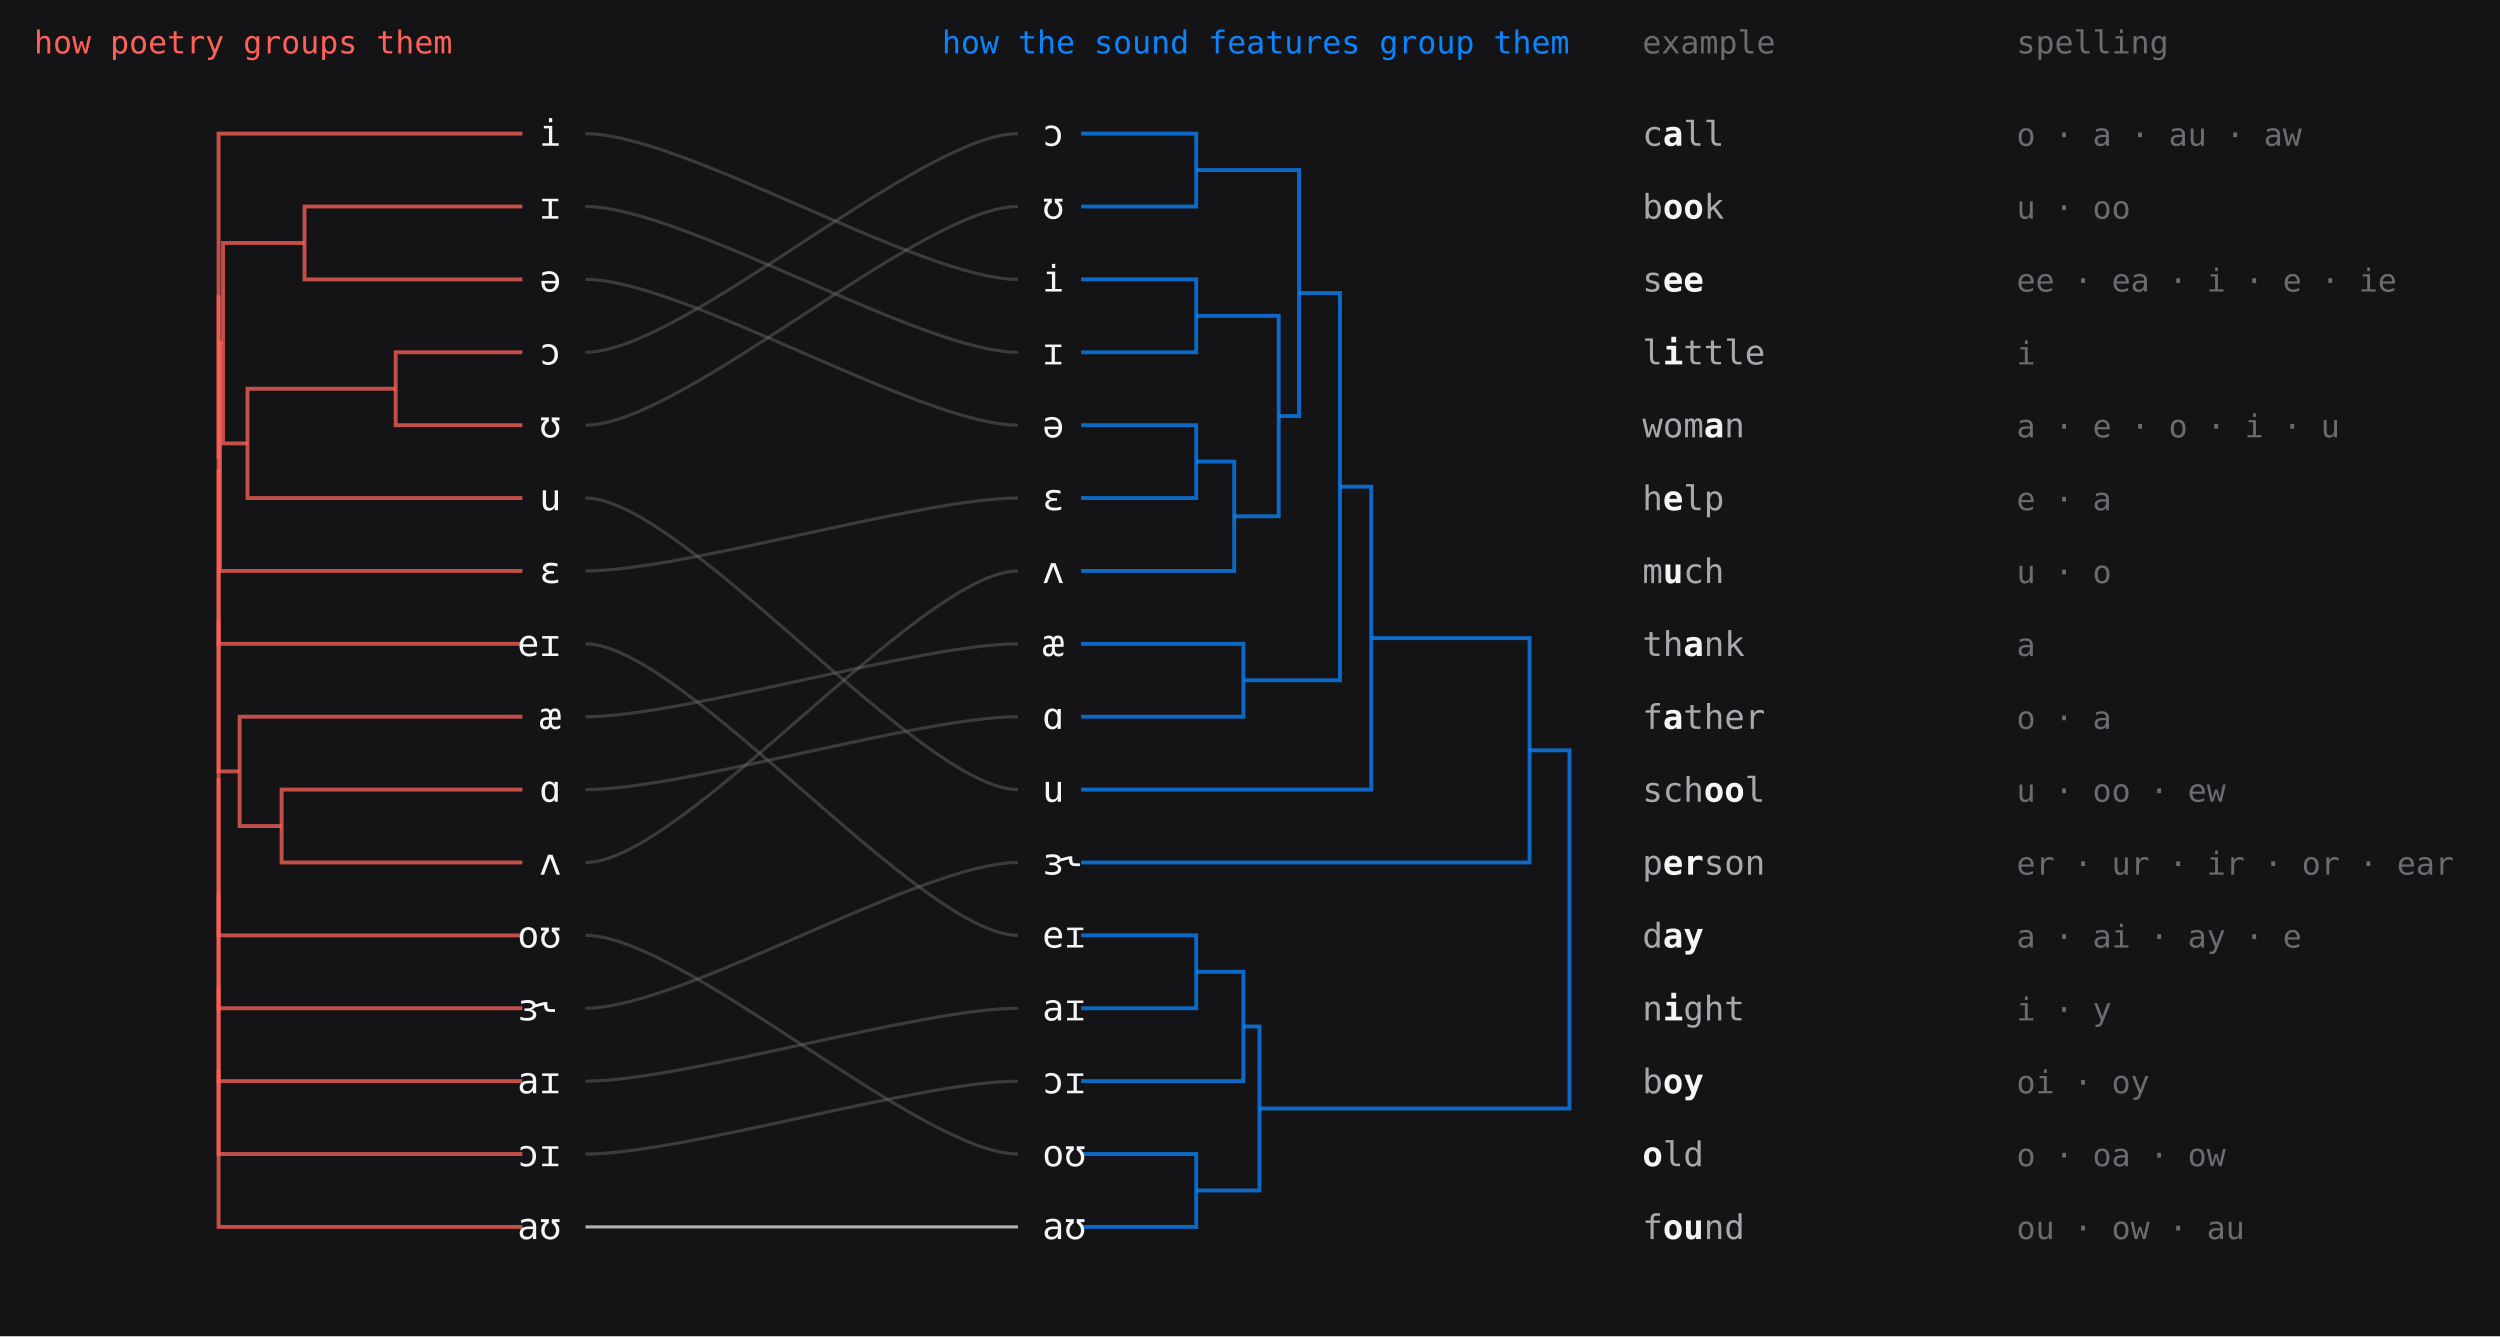
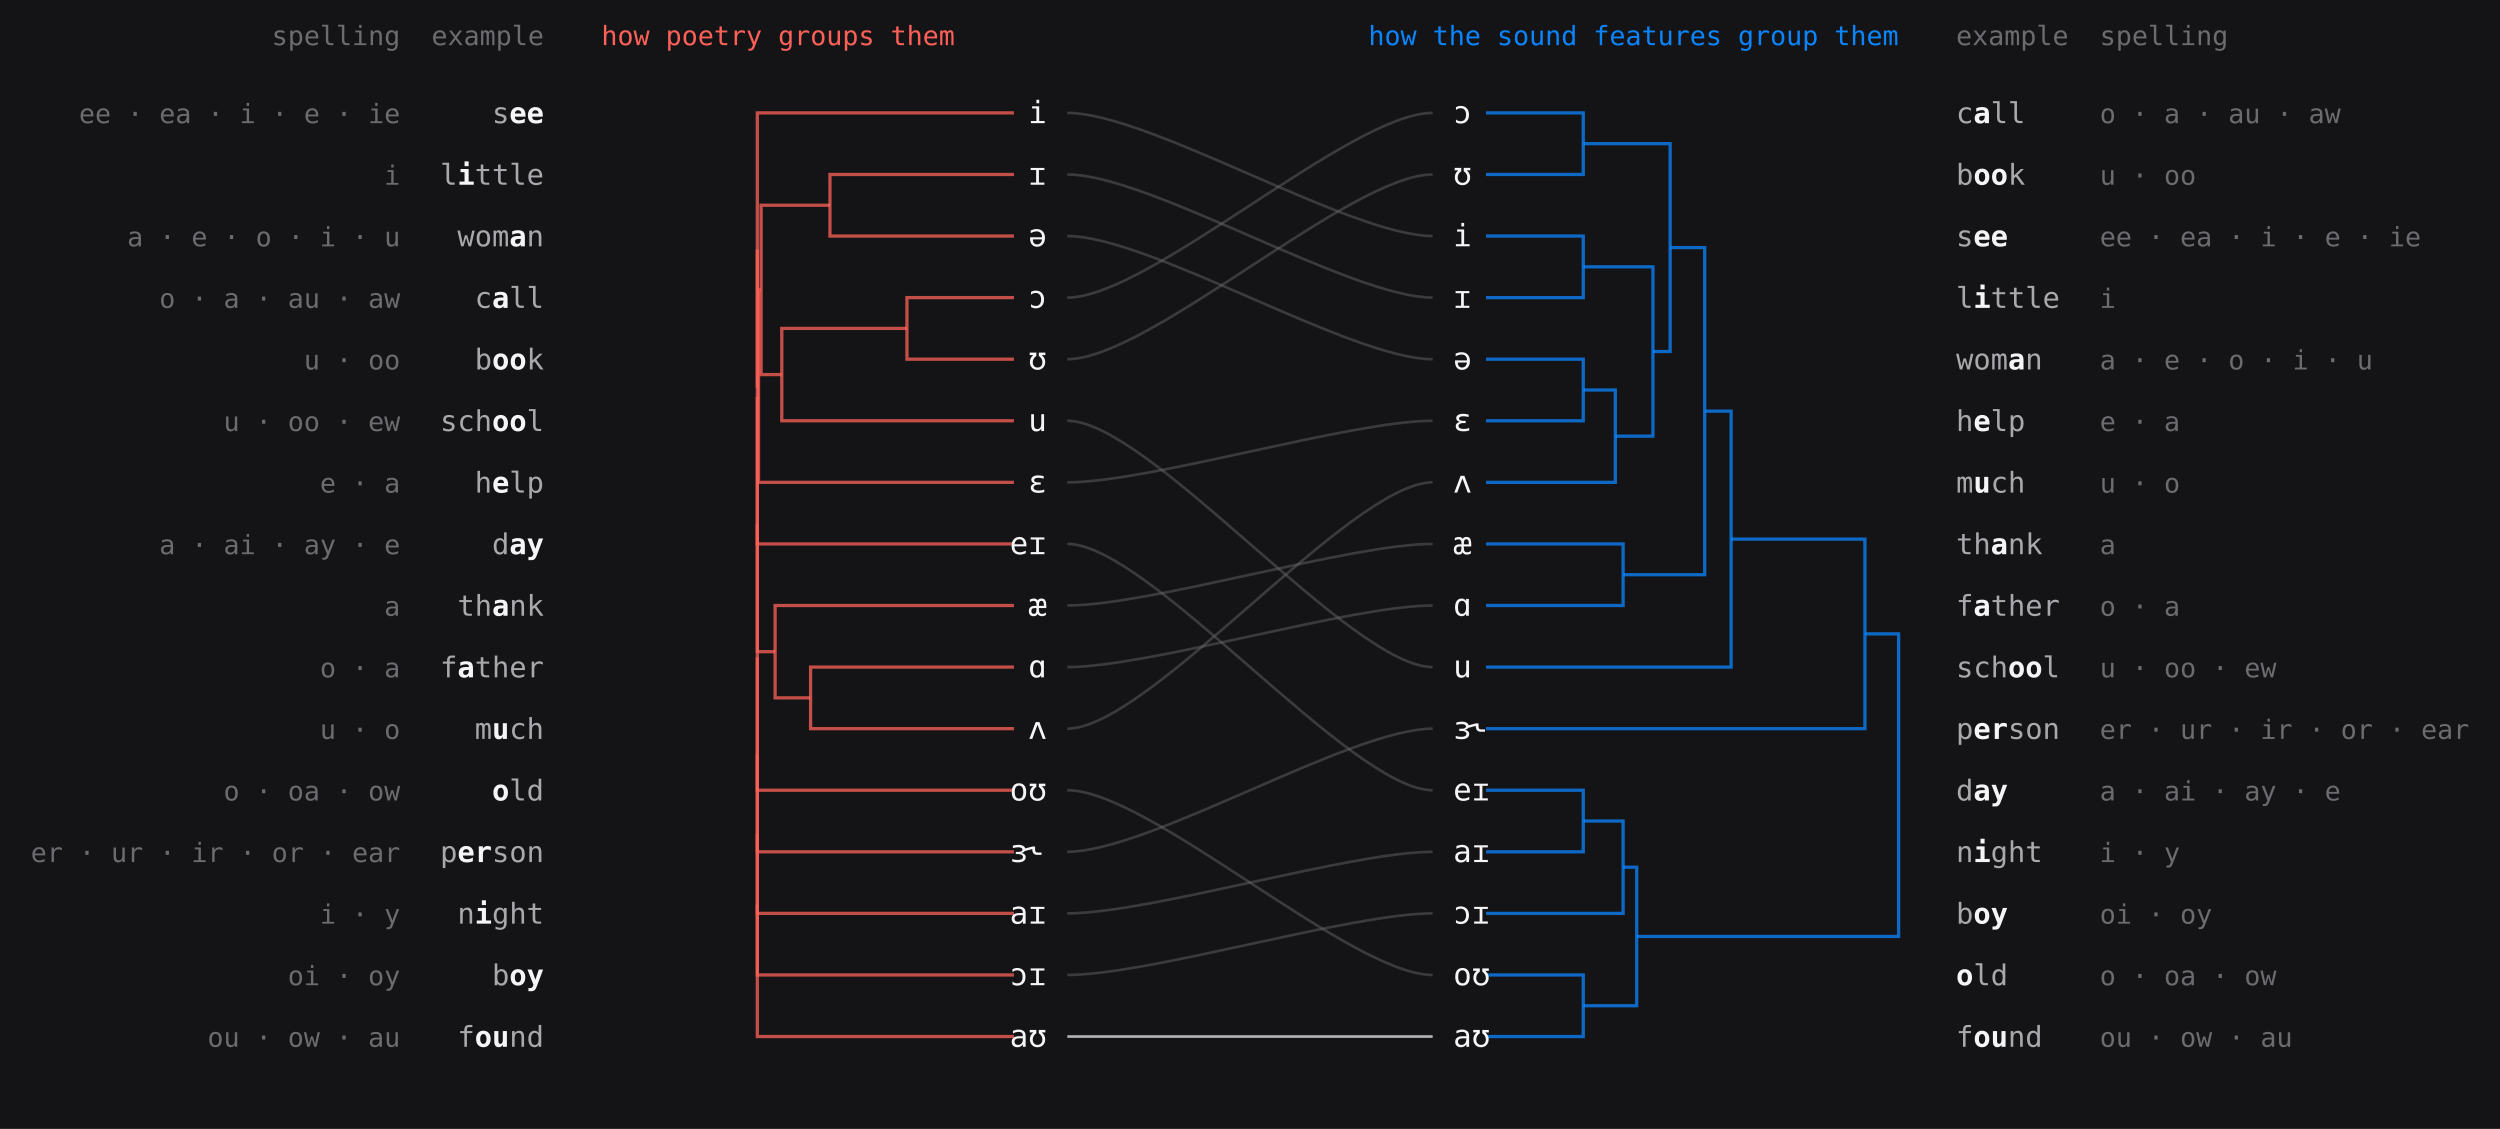
- <svg xmlns="http://www.w3.org/2000/svg" viewBox="0 0 1029 550" font-family="ui-monospace,Menlo,monospace">
-   <rect width="1029" height="550" fill="#141416" />
-   <path d="M215 85H125.353V115H215" fill="none" stroke="#ff6158" stroke-width="1.6" stroke-opacity=".75" />
-   <path d="M215 145H162.862V175H215" fill="none" stroke="#ff6158" stroke-width="1.6" stroke-opacity=".75" />
-   <path d="M162.862 160H101.884V205H215" fill="none" stroke="#ff6158" stroke-width="1.6" stroke-opacity=".75" />
-   <path d="M125.353 100H91.807V182.5H101.884" fill="none" stroke="#ff6158" stroke-width="1.6" stroke-opacity=".75" />
-   <path d="M91.807 141.25H90.557V235H215" fill="none" stroke="#ff6158" stroke-width="1.6" stroke-opacity=".75" />
-   <path d="M215 55H89.969V188.125H90.557" fill="none" stroke="#ff6158" stroke-width="1.6" stroke-opacity=".75" />
-   <path d="M89.969 121.562H89.969V265H215" fill="none" stroke="#ff6158" stroke-width="1.6" stroke-opacity=".75" />
-   <path d="M215 325H115.913V355H215" fill="none" stroke="#ff6158" stroke-width="1.6" stroke-opacity=".75" />
-   <path d="M215 295H98.634V340H115.913" fill="none" stroke="#ff6158" stroke-width="1.6" stroke-opacity=".75" />
-   <path d="M89.969 193.281H89.969V317.5H98.634" fill="none" stroke="#ff6158" stroke-width="1.6" stroke-opacity=".75" />
-   <path d="M89.969 255.391H89.969V385H215" fill="none" stroke="#ff6158" stroke-width="1.6" stroke-opacity=".75" />
-   <path d="M89.969 320.195H89.969V415H215" fill="none" stroke="#ff6158" stroke-width="1.6" stroke-opacity=".75" />
-   <path d="M89.969 367.598H89.969V445H215" fill="none" stroke="#ff6158" stroke-width="1.6" stroke-opacity=".75" />
-   <path d="M89.969 406.299H89.969V475H215" fill="none" stroke="#ff6158" stroke-width="1.6" stroke-opacity=".75" />
-   <path d="M89.969 440.649H89.969V505H215" fill="none" stroke="#ff6158" stroke-width="1.6" stroke-opacity=".75" />
-   <path d="M445 55H492.362V85H445" fill="none" stroke="#0b85fe" stroke-width="1.6" stroke-opacity=".75" />
-   <path d="M445 115H492.362V145H445" fill="none" stroke="#0b85fe" stroke-width="1.6" stroke-opacity=".75" />
-   <path d="M445 175H492.362V205H445" fill="none" stroke="#0b85fe" stroke-width="1.6" stroke-opacity=".75" />
-   <path d="M492.362 190H507.991V235H445" fill="none" stroke="#0b85fe" stroke-width="1.6" stroke-opacity=".75" />
-   <path d="M492.362 130H526.308V212.5H507.991" fill="none" stroke="#0b85fe" stroke-width="1.6" stroke-opacity=".75" />
-   <path d="M492.362 70H534.697V171.25H526.308" fill="none" stroke="#0b85fe" stroke-width="1.6" stroke-opacity=".75" />
-   <path d="M445 265H511.779V295H445" fill="none" stroke="#0b85fe" stroke-width="1.6" stroke-opacity=".75" />
-   <path d="M534.697 120.625H551.526V280H511.779" fill="none" stroke="#0b85fe" stroke-width="1.6" stroke-opacity=".75" />
-   <path d="M551.526 200.312H564.405V325H445" fill="none" stroke="#0b85fe" stroke-width="1.6" stroke-opacity=".75" />
-   <path d="M564.405 262.656H629.583V355H445" fill="none" stroke="#0b85fe" stroke-width="1.6" stroke-opacity=".75" />
-   <path d="M445 385H492.362V415H445" fill="none" stroke="#0b85fe" stroke-width="1.6" stroke-opacity=".75" />
-   <path d="M492.362 400H511.779V445H445" fill="none" stroke="#0b85fe" stroke-width="1.6" stroke-opacity=".75" />
-   <path d="M445 475H492.362V505H445" fill="none" stroke="#0b85fe" stroke-width="1.6" stroke-opacity=".75" />
-   <path d="M511.779 422.5H518.406V490H492.362" fill="none" stroke="#0b85fe" stroke-width="1.6" stroke-opacity=".75" />
-   <path d="M629.583 308.828H646V456.25H518.406" fill="none" stroke="#0b85fe" stroke-width="1.6" stroke-opacity=".75" />
-   <path d="M241 55C281 55 379 115 419 115" fill="none" stroke="#6b6b70" stroke-width="1.3" stroke-opacity="0.45" />
-   <text x="231" y="60" text-anchor="end" fill="#f5f5f7" font-size="15">i</text>
-   <text x="429" y="120" fill="#f5f5f7" font-size="15">i</text>
-   <path d="M241 85C281 85 379 145 419 145" fill="none" stroke="#6b6b70" stroke-width="1.3" stroke-opacity="0.45" />
-   <text x="231" y="90" text-anchor="end" fill="#f5f5f7" font-size="15">ɪ</text>
-   <text x="429" y="150" fill="#f5f5f7" font-size="15">ɪ</text>
-   <path d="M241 115C281 115 379 175 419 175" fill="none" stroke="#6b6b70" stroke-width="1.3" stroke-opacity="0.45" />
-   <text x="231" y="120" text-anchor="end" fill="#f5f5f7" font-size="15">ə</text>
-   <text x="429" y="180" fill="#f5f5f7" font-size="15">ə</text>
-   <path d="M241 145C281 145 379 55 419 55" fill="none" stroke="#6b6b70" stroke-width="1.3" stroke-opacity="0.45" />
-   <text x="231" y="150" text-anchor="end" fill="#f5f5f7" font-size="15">ɔ</text>
-   <text x="429" y="60" fill="#f5f5f7" font-size="15">ɔ</text>
-   <path d="M241 175C281 175 379 85 419 85" fill="none" stroke="#6b6b70" stroke-width="1.3" stroke-opacity="0.45" />
-   <text x="231" y="180" text-anchor="end" fill="#f5f5f7" font-size="15">ʊ</text>
-   <text x="429" y="90" fill="#f5f5f7" font-size="15">ʊ</text>
-   <path d="M241 205C281 205 379 325 419 325" fill="none" stroke="#6b6b70" stroke-width="1.3" stroke-opacity="0.45" />
-   <text x="231" y="210" text-anchor="end" fill="#f5f5f7" font-size="15">u</text>
-   <text x="429" y="330" fill="#f5f5f7" font-size="15">u</text>
-   <path d="M241 235C281 235 379 205 419 205" fill="none" stroke="#6b6b70" stroke-width="1.3" stroke-opacity="0.45" />
-   <text x="231" y="240" text-anchor="end" fill="#f5f5f7" font-size="15">ɛ</text>
-   <text x="429" y="210" fill="#f5f5f7" font-size="15">ɛ</text>
-   <path d="M241 265C281 265 379 385 419 385" fill="none" stroke="#6b6b70" stroke-width="1.3" stroke-opacity="0.45" />
-   <text x="231" y="270" text-anchor="end" fill="#f5f5f7" font-size="15">eɪ</text>
-   <text x="429" y="390" fill="#f5f5f7" font-size="15">eɪ</text>
-   <path d="M241 295C281 295 379 265 419 265" fill="none" stroke="#6b6b70" stroke-width="1.3" stroke-opacity="0.45" />
-   <text x="231" y="300" text-anchor="end" fill="#f5f5f7" font-size="15">æ</text>
-   <text x="429" y="270" fill="#f5f5f7" font-size="15">æ</text>
-   <path d="M241 325C281 325 379 295 419 295" fill="none" stroke="#6b6b70" stroke-width="1.3" stroke-opacity="0.45" />
-   <text x="231" y="330" text-anchor="end" fill="#f5f5f7" font-size="15">ɑ</text>
-   <text x="429" y="300" fill="#f5f5f7" font-size="15">ɑ</text>
-   <path d="M241 355C281 355 379 235 419 235" fill="none" stroke="#6b6b70" stroke-width="1.3" stroke-opacity="0.45" />
-   <text x="231" y="360" text-anchor="end" fill="#f5f5f7" font-size="15">ʌ</text>
-   <text x="429" y="240" fill="#f5f5f7" font-size="15">ʌ</text>
-   <path d="M241 385C281 385 379 475 419 475" fill="none" stroke="#6b6b70" stroke-width="1.3" stroke-opacity="0.45" />
-   <text x="231" y="390" text-anchor="end" fill="#f5f5f7" font-size="15">oʊ</text>
-   <text x="429" y="480" fill="#f5f5f7" font-size="15">oʊ</text>
-   <path d="M241 415C281 415 379 355 419 355" fill="none" stroke="#6b6b70" stroke-width="1.3" stroke-opacity="0.45" />
-   <text x="231" y="420" text-anchor="end" fill="#f5f5f7" font-size="15">ɜ˞</text>
-   <text x="429" y="360" fill="#f5f5f7" font-size="15">ɜ˞</text>
-   <path d="M241 445C281 445 379 415 419 415" fill="none" stroke="#6b6b70" stroke-width="1.3" stroke-opacity="0.45" />
-   <text x="231" y="450" text-anchor="end" fill="#f5f5f7" font-size="15">aɪ</text>
-   <text x="429" y="420" fill="#f5f5f7" font-size="15">aɪ</text>
-   <path d="M241 475C281 475 379 445 419 445" fill="none" stroke="#6b6b70" stroke-width="1.3" stroke-opacity="0.45" />
-   <text x="231" y="480" text-anchor="end" fill="#f5f5f7" font-size="15">ɔɪ</text>
-   <text x="429" y="450" fill="#f5f5f7" font-size="15">ɔɪ</text>
-   <path d="M241 505C281 505 379 505 419 505" fill="none" stroke="#f5f5f7" stroke-width="1.3" stroke-opacity="0.7" />
-   <text x="231" y="510" text-anchor="end" fill="#f5f5f7" font-size="15">aʊ</text>
-   <text x="429" y="510" fill="#f5f5f7" font-size="15">aʊ</text>
-   <text x="676" y="60" fill="#a8a8ad" font-size="14">c<tspan font-weight="700" fill="#f5f5f7">a</tspan>ll</text>
-   <text x="830" y="60" fill="#6b6b70" font-size="13">o · a · au · aw</text>
-   <text x="676" y="90" fill="#a8a8ad" font-size="14">b<tspan font-weight="700" fill="#f5f5f7">oo</tspan>k</text>
-   <text x="830" y="90" fill="#6b6b70" font-size="13">u · oo</text>
-   <text x="676" y="120" fill="#a8a8ad" font-size="14">s<tspan font-weight="700" fill="#f5f5f7">ee</tspan>
+ <svg xmlns="http://www.w3.org/2000/svg" viewBox="0 0 1218 550" font-family="ui-monospace,Menlo,monospace">
+   <rect width="1218" height="550" fill="#141416" />
+   <path d="M494 85H404.353V115H494" fill="none" stroke="#ff6158" stroke-width="1.6" stroke-opacity=".75" />
+   <path d="M494 145H441.862V175H494" fill="none" stroke="#ff6158" stroke-width="1.6" stroke-opacity=".75" />
+   <path d="M441.862 160H380.884V205H494" fill="none" stroke="#ff6158" stroke-width="1.6" stroke-opacity=".75" />
+   <path d="M404.353 100H370.807V182.5H380.884" fill="none" stroke="#ff6158" stroke-width="1.6" stroke-opacity=".75" />
+   <path d="M370.807 141.25H369.557V235H494" fill="none" stroke="#ff6158" stroke-width="1.6" stroke-opacity=".75" />
+   <path d="M494 55H368.969V188.125H369.557" fill="none" stroke="#ff6158" stroke-width="1.6" stroke-opacity=".75" />
+   <path d="M368.969 121.562H368.969V265H494" fill="none" stroke="#ff6158" stroke-width="1.6" stroke-opacity=".75" />
+   <path d="M494 325H394.913V355H494" fill="none" stroke="#ff6158" stroke-width="1.6" stroke-opacity=".75" />
+   <path d="M494 295H377.634V340H394.913" fill="none" stroke="#ff6158" stroke-width="1.6" stroke-opacity=".75" />
+   <path d="M368.969 193.281H368.969V317.5H377.634" fill="none" stroke="#ff6158" stroke-width="1.6" stroke-opacity=".75" />
+   <path d="M368.969 255.391H368.969V385H494" fill="none" stroke="#ff6158" stroke-width="1.6" stroke-opacity=".75" />
+   <path d="M368.969 320.195H368.969V415H494" fill="none" stroke="#ff6158" stroke-width="1.6" stroke-opacity=".75" />
+   <path d="M368.969 367.598H368.969V445H494" fill="none" stroke="#ff6158" stroke-width="1.6" stroke-opacity=".75" />
+   <path d="M368.969 406.299H368.969V475H494" fill="none" stroke="#ff6158" stroke-width="1.6" stroke-opacity=".75" />
+   <path d="M368.969 440.649H368.969V505H494" fill="none" stroke="#ff6158" stroke-width="1.6" stroke-opacity=".75" />
+   <path d="M724 55H771.362V85H724" fill="none" stroke="#0b85fe" stroke-width="1.6" stroke-opacity=".75" />
+   <path d="M724 115H771.362V145H724" fill="none" stroke="#0b85fe" stroke-width="1.6" stroke-opacity=".75" />
+   <path d="M724 175H771.362V205H724" fill="none" stroke="#0b85fe" stroke-width="1.6" stroke-opacity=".75" />
+   <path d="M771.362 190H786.991V235H724" fill="none" stroke="#0b85fe" stroke-width="1.6" stroke-opacity=".75" />
+   <path d="M771.362 130H805.308V212.5H786.991" fill="none" stroke="#0b85fe" stroke-width="1.6" stroke-opacity=".75" />
+   <path d="M771.362 70H813.697V171.25H805.308" fill="none" stroke="#0b85fe" stroke-width="1.6" stroke-opacity=".75" />
+   <path d="M724 265H790.779V295H724" fill="none" stroke="#0b85fe" stroke-width="1.6" stroke-opacity=".75" />
+   <path d="M813.697 120.625H830.526V280H790.779" fill="none" stroke="#0b85fe" stroke-width="1.6" stroke-opacity=".75" />
+   <path d="M830.526 200.312H843.405V325H724" fill="none" stroke="#0b85fe" stroke-width="1.6" stroke-opacity=".75" />
+   <path d="M843.405 262.656H908.583V355H724" fill="none" stroke="#0b85fe" stroke-width="1.6" stroke-opacity=".75" />
+   <path d="M724 385H771.362V415H724" fill="none" stroke="#0b85fe" stroke-width="1.6" stroke-opacity=".75" />
+   <path d="M771.362 400H790.779V445H724" fill="none" stroke="#0b85fe" stroke-width="1.6" stroke-opacity=".75" />
+   <path d="M724 475H771.362V505H724" fill="none" stroke="#0b85fe" stroke-width="1.6" stroke-opacity=".75" />
+   <path d="M790.779 422.5H797.406V490H771.362" fill="none" stroke="#0b85fe" stroke-width="1.6" stroke-opacity=".75" />
+   <path d="M908.583 308.828H925V456.25H797.406" fill="none" stroke="#0b85fe" stroke-width="1.6" stroke-opacity=".75" />
+   <path d="M520 55C560 55 658 115 698 115" fill="none" stroke="#6b6b70" stroke-width="1.3" stroke-opacity="0.45" />
+   <text x="510" y="60" text-anchor="end" fill="#f5f5f7" font-size="15">i</text>
+   <text x="708" y="120" fill="#f5f5f7" font-size="15">i</text>
+   <path d="M520 85C560 85 658 145 698 145" fill="none" stroke="#6b6b70" stroke-width="1.3" stroke-opacity="0.45" />
+   <text x="510" y="90" text-anchor="end" fill="#f5f5f7" font-size="15">ɪ</text>
+   <text x="708" y="150" fill="#f5f5f7" font-size="15">ɪ</text>
+   <path d="M520 115C560 115 658 175 698 175" fill="none" stroke="#6b6b70" stroke-width="1.3" stroke-opacity="0.45" />
+   <text x="510" y="120" text-anchor="end" fill="#f5f5f7" font-size="15">ə</text>
+   <text x="708" y="180" fill="#f5f5f7" font-size="15">ə</text>
+   <path d="M520 145C560 145 658 55 698 55" fill="none" stroke="#6b6b70" stroke-width="1.3" stroke-opacity="0.45" />
+   <text x="510" y="150" text-anchor="end" fill="#f5f5f7" font-size="15">ɔ</text>
+   <text x="708" y="60" fill="#f5f5f7" font-size="15">ɔ</text>
+   <path d="M520 175C560 175 658 85 698 85" fill="none" stroke="#6b6b70" stroke-width="1.3" stroke-opacity="0.45" />
+   <text x="510" y="180" text-anchor="end" fill="#f5f5f7" font-size="15">ʊ</text>
+   <text x="708" y="90" fill="#f5f5f7" font-size="15">ʊ</text>
+   <path d="M520 205C560 205 658 325 698 325" fill="none" stroke="#6b6b70" stroke-width="1.3" stroke-opacity="0.45" />
+   <text x="510" y="210" text-anchor="end" fill="#f5f5f7" font-size="15">u</text>
+   <text x="708" y="330" fill="#f5f5f7" font-size="15">u</text>
+   <path d="M520 235C560 235 658 205 698 205" fill="none" stroke="#6b6b70" stroke-width="1.3" stroke-opacity="0.45" />
+   <text x="510" y="240" text-anchor="end" fill="#f5f5f7" font-size="15">ɛ</text>
+   <text x="708" y="210" fill="#f5f5f7" font-size="15">ɛ</text>
+   <path d="M520 265C560 265 658 385 698 385" fill="none" stroke="#6b6b70" stroke-width="1.3" stroke-opacity="0.45" />
+   <text x="510" y="270" text-anchor="end" fill="#f5f5f7" font-size="15">eɪ</text>
+   <text x="708" y="390" fill="#f5f5f7" font-size="15">eɪ</text>
+   <path d="M520 295C560 295 658 265 698 265" fill="none" stroke="#6b6b70" stroke-width="1.3" stroke-opacity="0.45" />
+   <text x="510" y="300" text-anchor="end" fill="#f5f5f7" font-size="15">æ</text>
+   <text x="708" y="270" fill="#f5f5f7" font-size="15">æ</text>
+   <path d="M520 325C560 325 658 295 698 295" fill="none" stroke="#6b6b70" stroke-width="1.3" stroke-opacity="0.45" />
+   <text x="510" y="330" text-anchor="end" fill="#f5f5f7" font-size="15">ɑ</text>
+   <text x="708" y="300" fill="#f5f5f7" font-size="15">ɑ</text>
+   <path d="M520 355C560 355 658 235 698 235" fill="none" stroke="#6b6b70" stroke-width="1.3" stroke-opacity="0.45" />
+   <text x="510" y="360" text-anchor="end" fill="#f5f5f7" font-size="15">ʌ</text>
+   <text x="708" y="240" fill="#f5f5f7" font-size="15">ʌ</text>
+   <path d="M520 385C560 385 658 475 698 475" fill="none" stroke="#6b6b70" stroke-width="1.3" stroke-opacity="0.45" />
+   <text x="510" y="390" text-anchor="end" fill="#f5f5f7" font-size="15">oʊ</text>
+   <text x="708" y="480" fill="#f5f5f7" font-size="15">oʊ</text>
+   <path d="M520 415C560 415 658 355 698 355" fill="none" stroke="#6b6b70" stroke-width="1.3" stroke-opacity="0.45" />
+   <text x="510" y="420" text-anchor="end" fill="#f5f5f7" font-size="15">ɜ˞</text>
+   <text x="708" y="360" fill="#f5f5f7" font-size="15">ɜ˞</text>
+   <path d="M520 445C560 445 658 415 698 415" fill="none" stroke="#6b6b70" stroke-width="1.3" stroke-opacity="0.45" />
+   <text x="510" y="450" text-anchor="end" fill="#f5f5f7" font-size="15">aɪ</text>
+   <text x="708" y="420" fill="#f5f5f7" font-size="15">aɪ</text>
+   <path d="M520 475C560 475 658 445 698 445" fill="none" stroke="#6b6b70" stroke-width="1.3" stroke-opacity="0.45" />
+   <text x="510" y="480" text-anchor="end" fill="#f5f5f7" font-size="15">ɔɪ</text>
+   <text x="708" y="450" fill="#f5f5f7" font-size="15">ɔɪ</text>
+   <path d="M520 505C560 505 658 505 698 505" fill="none" stroke="#f5f5f7" stroke-width="1.3" stroke-opacity="0.7" />
+   <text x="510" y="510" text-anchor="end" fill="#f5f5f7" font-size="15">aʊ</text>
+   <text x="708" y="510" fill="#f5f5f7" font-size="15">aʊ</text>
+   <text x="265" y="60" text-anchor="end" fill="#a8a8ad" font-size="14">s<tspan font-weight="700" fill="#f5f5f7">ee</tspan>
  </text>
-   <text x="830" y="120" fill="#6b6b70" font-size="13">ee · ea · i · e · ie</text>
-   <text x="676" y="150" fill="#a8a8ad" font-size="14">l<tspan font-weight="700" fill="#f5f5f7">i</tspan>ttle</text>
-   <text x="830" y="150" fill="#6b6b70" font-size="13">i</text>
-   <text x="676" y="180" fill="#a8a8ad" font-size="14">wom<tspan font-weight="700" fill="#f5f5f7">a</tspan>n</text>
-   <text x="830" y="180" fill="#6b6b70" font-size="13">a · e · o · i · u</text>
-   <text x="676" y="210" fill="#a8a8ad" font-size="14">h<tspan font-weight="700" fill="#f5f5f7">e</tspan>lp</text>
-   <text x="830" y="210" fill="#6b6b70" font-size="13">e · a</text>
-   <text x="676" y="240" fill="#a8a8ad" font-size="14">m<tspan font-weight="700" fill="#f5f5f7">u</tspan>ch</text>
-   <text x="830" y="240" fill="#6b6b70" font-size="13">u · o</text>
-   <text x="676" y="270" fill="#a8a8ad" font-size="14">th<tspan font-weight="700" fill="#f5f5f7">a</tspan>nk</text>
-   <text x="830" y="270" fill="#6b6b70" font-size="13">a</text>
-   <text x="676" y="300" fill="#a8a8ad" font-size="14">f<tspan font-weight="700" fill="#f5f5f7">a</tspan>ther</text>
-   <text x="830" y="300" fill="#6b6b70" font-size="13">o · a</text>
-   <text x="676" y="330" fill="#a8a8ad" font-size="14">sch<tspan font-weight="700" fill="#f5f5f7">oo</tspan>l</text>
-   <text x="830" y="330" fill="#6b6b70" font-size="13">u · oo · ew</text>
-   <text x="676" y="360" fill="#a8a8ad" font-size="14">p<tspan font-weight="700" fill="#f5f5f7">er</tspan>son</text>
-   <text x="830" y="360" fill="#6b6b70" font-size="13">er · ur · ir · or · ear</text>
-   <text x="676" y="390" fill="#a8a8ad" font-size="14">d<tspan font-weight="700" fill="#f5f5f7">ay</tspan>
+   <text x="195" y="60" text-anchor="end" fill="#6b6b70" font-size="13">ee · ea · i · e · ie</text>
+   <text x="265" y="90" text-anchor="end" fill="#a8a8ad" font-size="14">l<tspan font-weight="700" fill="#f5f5f7">i</tspan>ttle</text>
+   <text x="195" y="90" text-anchor="end" fill="#6b6b70" font-size="13">i</text>
+   <text x="265" y="120" text-anchor="end" fill="#a8a8ad" font-size="14">wom<tspan font-weight="700" fill="#f5f5f7">a</tspan>n</text>
+   <text x="195" y="120" text-anchor="end" fill="#6b6b70" font-size="13">a · e · o · i · u</text>
+   <text x="265" y="150" text-anchor="end" fill="#a8a8ad" font-size="14">c<tspan font-weight="700" fill="#f5f5f7">a</tspan>ll</text>
+   <text x="195" y="150" text-anchor="end" fill="#6b6b70" font-size="13">o · a · au · aw</text>
+   <text x="265" y="180" text-anchor="end" fill="#a8a8ad" font-size="14">b<tspan font-weight="700" fill="#f5f5f7">oo</tspan>k</text>
+   <text x="195" y="180" text-anchor="end" fill="#6b6b70" font-size="13">u · oo</text>
+   <text x="265" y="210" text-anchor="end" fill="#a8a8ad" font-size="14">sch<tspan font-weight="700" fill="#f5f5f7">oo</tspan>l</text>
+   <text x="195" y="210" text-anchor="end" fill="#6b6b70" font-size="13">u · oo · ew</text>
+   <text x="265" y="240" text-anchor="end" fill="#a8a8ad" font-size="14">h<tspan font-weight="700" fill="#f5f5f7">e</tspan>lp</text>
+   <text x="195" y="240" text-anchor="end" fill="#6b6b70" font-size="13">e · a</text>
+   <text x="265" y="270" text-anchor="end" fill="#a8a8ad" font-size="14">d<tspan font-weight="700" fill="#f5f5f7">ay</tspan>
  </text>
-   <text x="830" y="390" fill="#6b6b70" font-size="13">a · ai · ay · e</text>
-   <text x="676" y="420" fill="#a8a8ad" font-size="14">n<tspan font-weight="700" fill="#f5f5f7">i</tspan>ght</text>
-   <text x="830" y="420" fill="#6b6b70" font-size="13">i · y</text>
-   <text x="676" y="450" fill="#a8a8ad" font-size="14">b<tspan font-weight="700" fill="#f5f5f7">oy</tspan>
+   <text x="195" y="270" text-anchor="end" fill="#6b6b70" font-size="13">a · ai · ay · e</text>
+   <text x="265" y="300" text-anchor="end" fill="#a8a8ad" font-size="14">th<tspan font-weight="700" fill="#f5f5f7">a</tspan>nk</text>
+   <text x="195" y="300" text-anchor="end" fill="#6b6b70" font-size="13">a</text>
+   <text x="265" y="330" text-anchor="end" fill="#a8a8ad" font-size="14">f<tspan font-weight="700" fill="#f5f5f7">a</tspan>ther</text>
+   <text x="195" y="330" text-anchor="end" fill="#6b6b70" font-size="13">o · a</text>
+   <text x="265" y="360" text-anchor="end" fill="#a8a8ad" font-size="14">m<tspan font-weight="700" fill="#f5f5f7">u</tspan>ch</text>
+   <text x="195" y="360" text-anchor="end" fill="#6b6b70" font-size="13">u · o</text>
+   <text x="265" y="390" text-anchor="end" fill="#a8a8ad" font-size="14">
+     <tspan font-weight="700" fill="#f5f5f7">o</tspan>ld</text>
+   <text x="195" y="390" text-anchor="end" fill="#6b6b70" font-size="13">o · oa · ow</text>
+   <text x="265" y="420" text-anchor="end" fill="#a8a8ad" font-size="14">p<tspan font-weight="700" fill="#f5f5f7">er</tspan>son</text>
+   <text x="195" y="420" text-anchor="end" fill="#6b6b70" font-size="13">er · ur · ir · or · ear</text>
+   <text x="265" y="450" text-anchor="end" fill="#a8a8ad" font-size="14">n<tspan font-weight="700" fill="#f5f5f7">i</tspan>ght</text>
+   <text x="195" y="450" text-anchor="end" fill="#6b6b70" font-size="13">i · y</text>
+   <text x="265" y="480" text-anchor="end" fill="#a8a8ad" font-size="14">b<tspan font-weight="700" fill="#f5f5f7">oy</tspan>
  </text>
-   <text x="830" y="450" fill="#6b6b70" font-size="13">oi · oy</text>
-   <text x="676" y="480" fill="#a8a8ad" font-size="14">
+   <text x="195" y="480" text-anchor="end" fill="#6b6b70" font-size="13">oi · oy</text>
+   <text x="265" y="510" text-anchor="end" fill="#a8a8ad" font-size="14">f<tspan font-weight="700" fill="#f5f5f7">ou</tspan>nd</text>
+   <text x="195" y="510" text-anchor="end" fill="#6b6b70" font-size="13">ou · ow · au</text>
+   <text x="953" y="60" fill="#a8a8ad" font-size="14">c<tspan font-weight="700" fill="#f5f5f7">a</tspan>ll</text>
+   <text x="1023" y="60" fill="#6b6b70" font-size="13">o · a · au · aw</text>
+   <text x="953" y="90" fill="#a8a8ad" font-size="14">b<tspan font-weight="700" fill="#f5f5f7">oo</tspan>k</text>
+   <text x="1023" y="90" fill="#6b6b70" font-size="13">u · oo</text>
+   <text x="953" y="120" fill="#a8a8ad" font-size="14">s<tspan font-weight="700" fill="#f5f5f7">ee</tspan>
+   </text>
+   <text x="1023" y="120" fill="#6b6b70" font-size="13">ee · ea · i · e · ie</text>
+   <text x="953" y="150" fill="#a8a8ad" font-size="14">l<tspan font-weight="700" fill="#f5f5f7">i</tspan>ttle</text>
+   <text x="1023" y="150" fill="#6b6b70" font-size="13">i</text>
+   <text x="953" y="180" fill="#a8a8ad" font-size="14">wom<tspan font-weight="700" fill="#f5f5f7">a</tspan>n</text>
+   <text x="1023" y="180" fill="#6b6b70" font-size="13">a · e · o · i · u</text>
+   <text x="953" y="210" fill="#a8a8ad" font-size="14">h<tspan font-weight="700" fill="#f5f5f7">e</tspan>lp</text>
+   <text x="1023" y="210" fill="#6b6b70" font-size="13">e · a</text>
+   <text x="953" y="240" fill="#a8a8ad" font-size="14">m<tspan font-weight="700" fill="#f5f5f7">u</tspan>ch</text>
+   <text x="1023" y="240" fill="#6b6b70" font-size="13">u · o</text>
+   <text x="953" y="270" fill="#a8a8ad" font-size="14">th<tspan font-weight="700" fill="#f5f5f7">a</tspan>nk</text>
+   <text x="1023" y="270" fill="#6b6b70" font-size="13">a</text>
+   <text x="953" y="300" fill="#a8a8ad" font-size="14">f<tspan font-weight="700" fill="#f5f5f7">a</tspan>ther</text>
+   <text x="1023" y="300" fill="#6b6b70" font-size="13">o · a</text>
+   <text x="953" y="330" fill="#a8a8ad" font-size="14">sch<tspan font-weight="700" fill="#f5f5f7">oo</tspan>l</text>
+   <text x="1023" y="330" fill="#6b6b70" font-size="13">u · oo · ew</text>
+   <text x="953" y="360" fill="#a8a8ad" font-size="14">p<tspan font-weight="700" fill="#f5f5f7">er</tspan>son</text>
+   <text x="1023" y="360" fill="#6b6b70" font-size="13">er · ur · ir · or · ear</text>
+   <text x="953" y="390" fill="#a8a8ad" font-size="14">d<tspan font-weight="700" fill="#f5f5f7">ay</tspan>
+   </text>
+   <text x="1023" y="390" fill="#6b6b70" font-size="13">a · ai · ay · e</text>
+   <text x="953" y="420" fill="#a8a8ad" font-size="14">n<tspan font-weight="700" fill="#f5f5f7">i</tspan>ght</text>
+   <text x="1023" y="420" fill="#6b6b70" font-size="13">i · y</text>
+   <text x="953" y="450" fill="#a8a8ad" font-size="14">b<tspan font-weight="700" fill="#f5f5f7">oy</tspan>
+   </text>
+   <text x="1023" y="450" fill="#6b6b70" font-size="13">oi · oy</text>
+   <text x="953" y="480" fill="#a8a8ad" font-size="14">
    <tspan font-weight="700" fill="#f5f5f7">o</tspan>ld</text>
-   <text x="830" y="480" fill="#6b6b70" font-size="13">o · oa · ow</text>
-   <text x="676" y="510" fill="#a8a8ad" font-size="14">f<tspan font-weight="700" fill="#f5f5f7">ou</tspan>nd</text>
-   <text x="830" y="510" fill="#6b6b70" font-size="13">ou · ow · au</text>
-   <text x="14" y="22" fill="#ff6158" font-size="13">how poetry groups them</text>
-   <text x="646" y="22" text-anchor="end" fill="#0b85fe" font-size="13">how the sound features group them</text>
-   <text x="676" y="22" fill="#6b6b70" font-size="13">example</text>
-   <text x="830" y="22" fill="#6b6b70" font-size="13">spelling</text>
+   <text x="1023" y="480" fill="#6b6b70" font-size="13">o · oa · ow</text>
+   <text x="953" y="510" fill="#a8a8ad" font-size="14">f<tspan font-weight="700" fill="#f5f5f7">ou</tspan>nd</text>
+   <text x="1023" y="510" fill="#6b6b70" font-size="13">ou · ow · au</text>
+   <text x="293" y="22" fill="#ff6158" font-size="13">how poetry groups them</text>
+   <text x="925" y="22" text-anchor="end" fill="#0b85fe" font-size="13">how the sound features group them</text>
+   <text x="265" y="22" text-anchor="end" fill="#6b6b70" font-size="13">example</text>
+   <text x="195" y="22" text-anchor="end" fill="#6b6b70" font-size="13">spelling</text>
+   <text x="953" y="22" fill="#6b6b70" font-size="13">example</text>
+   <text x="1023" y="22" fill="#6b6b70" font-size="13">spelling</text>
</svg>
